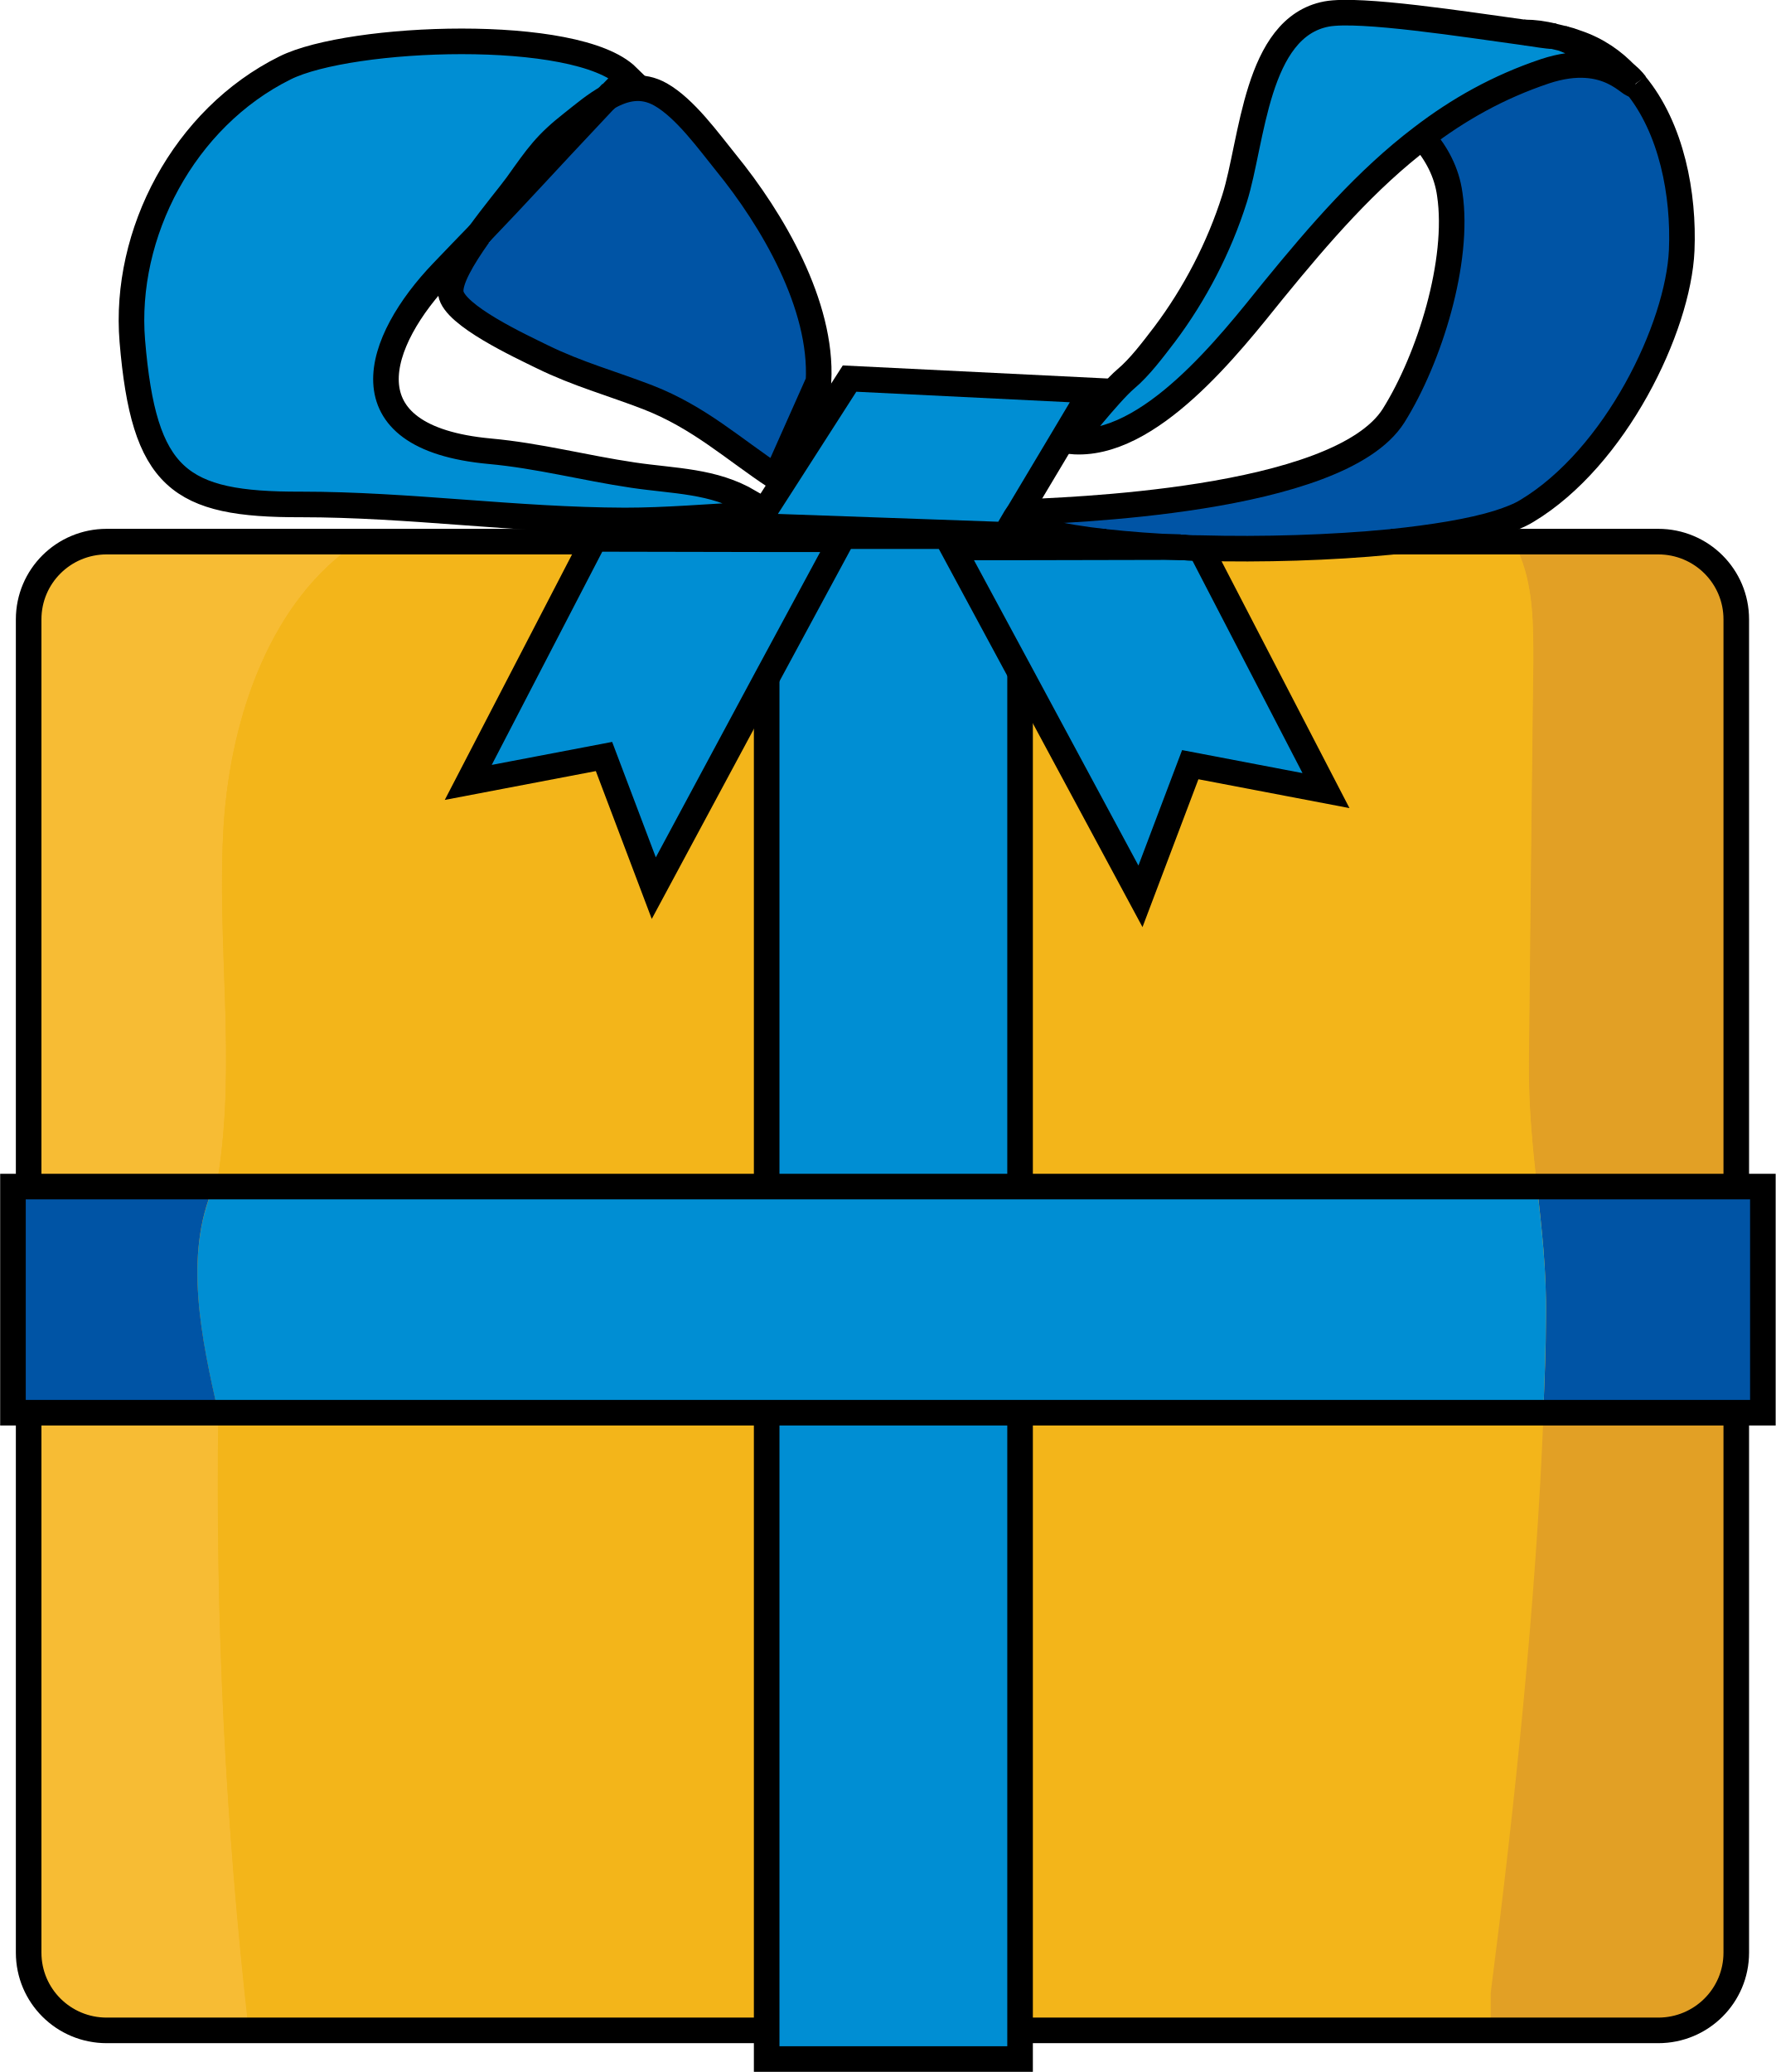
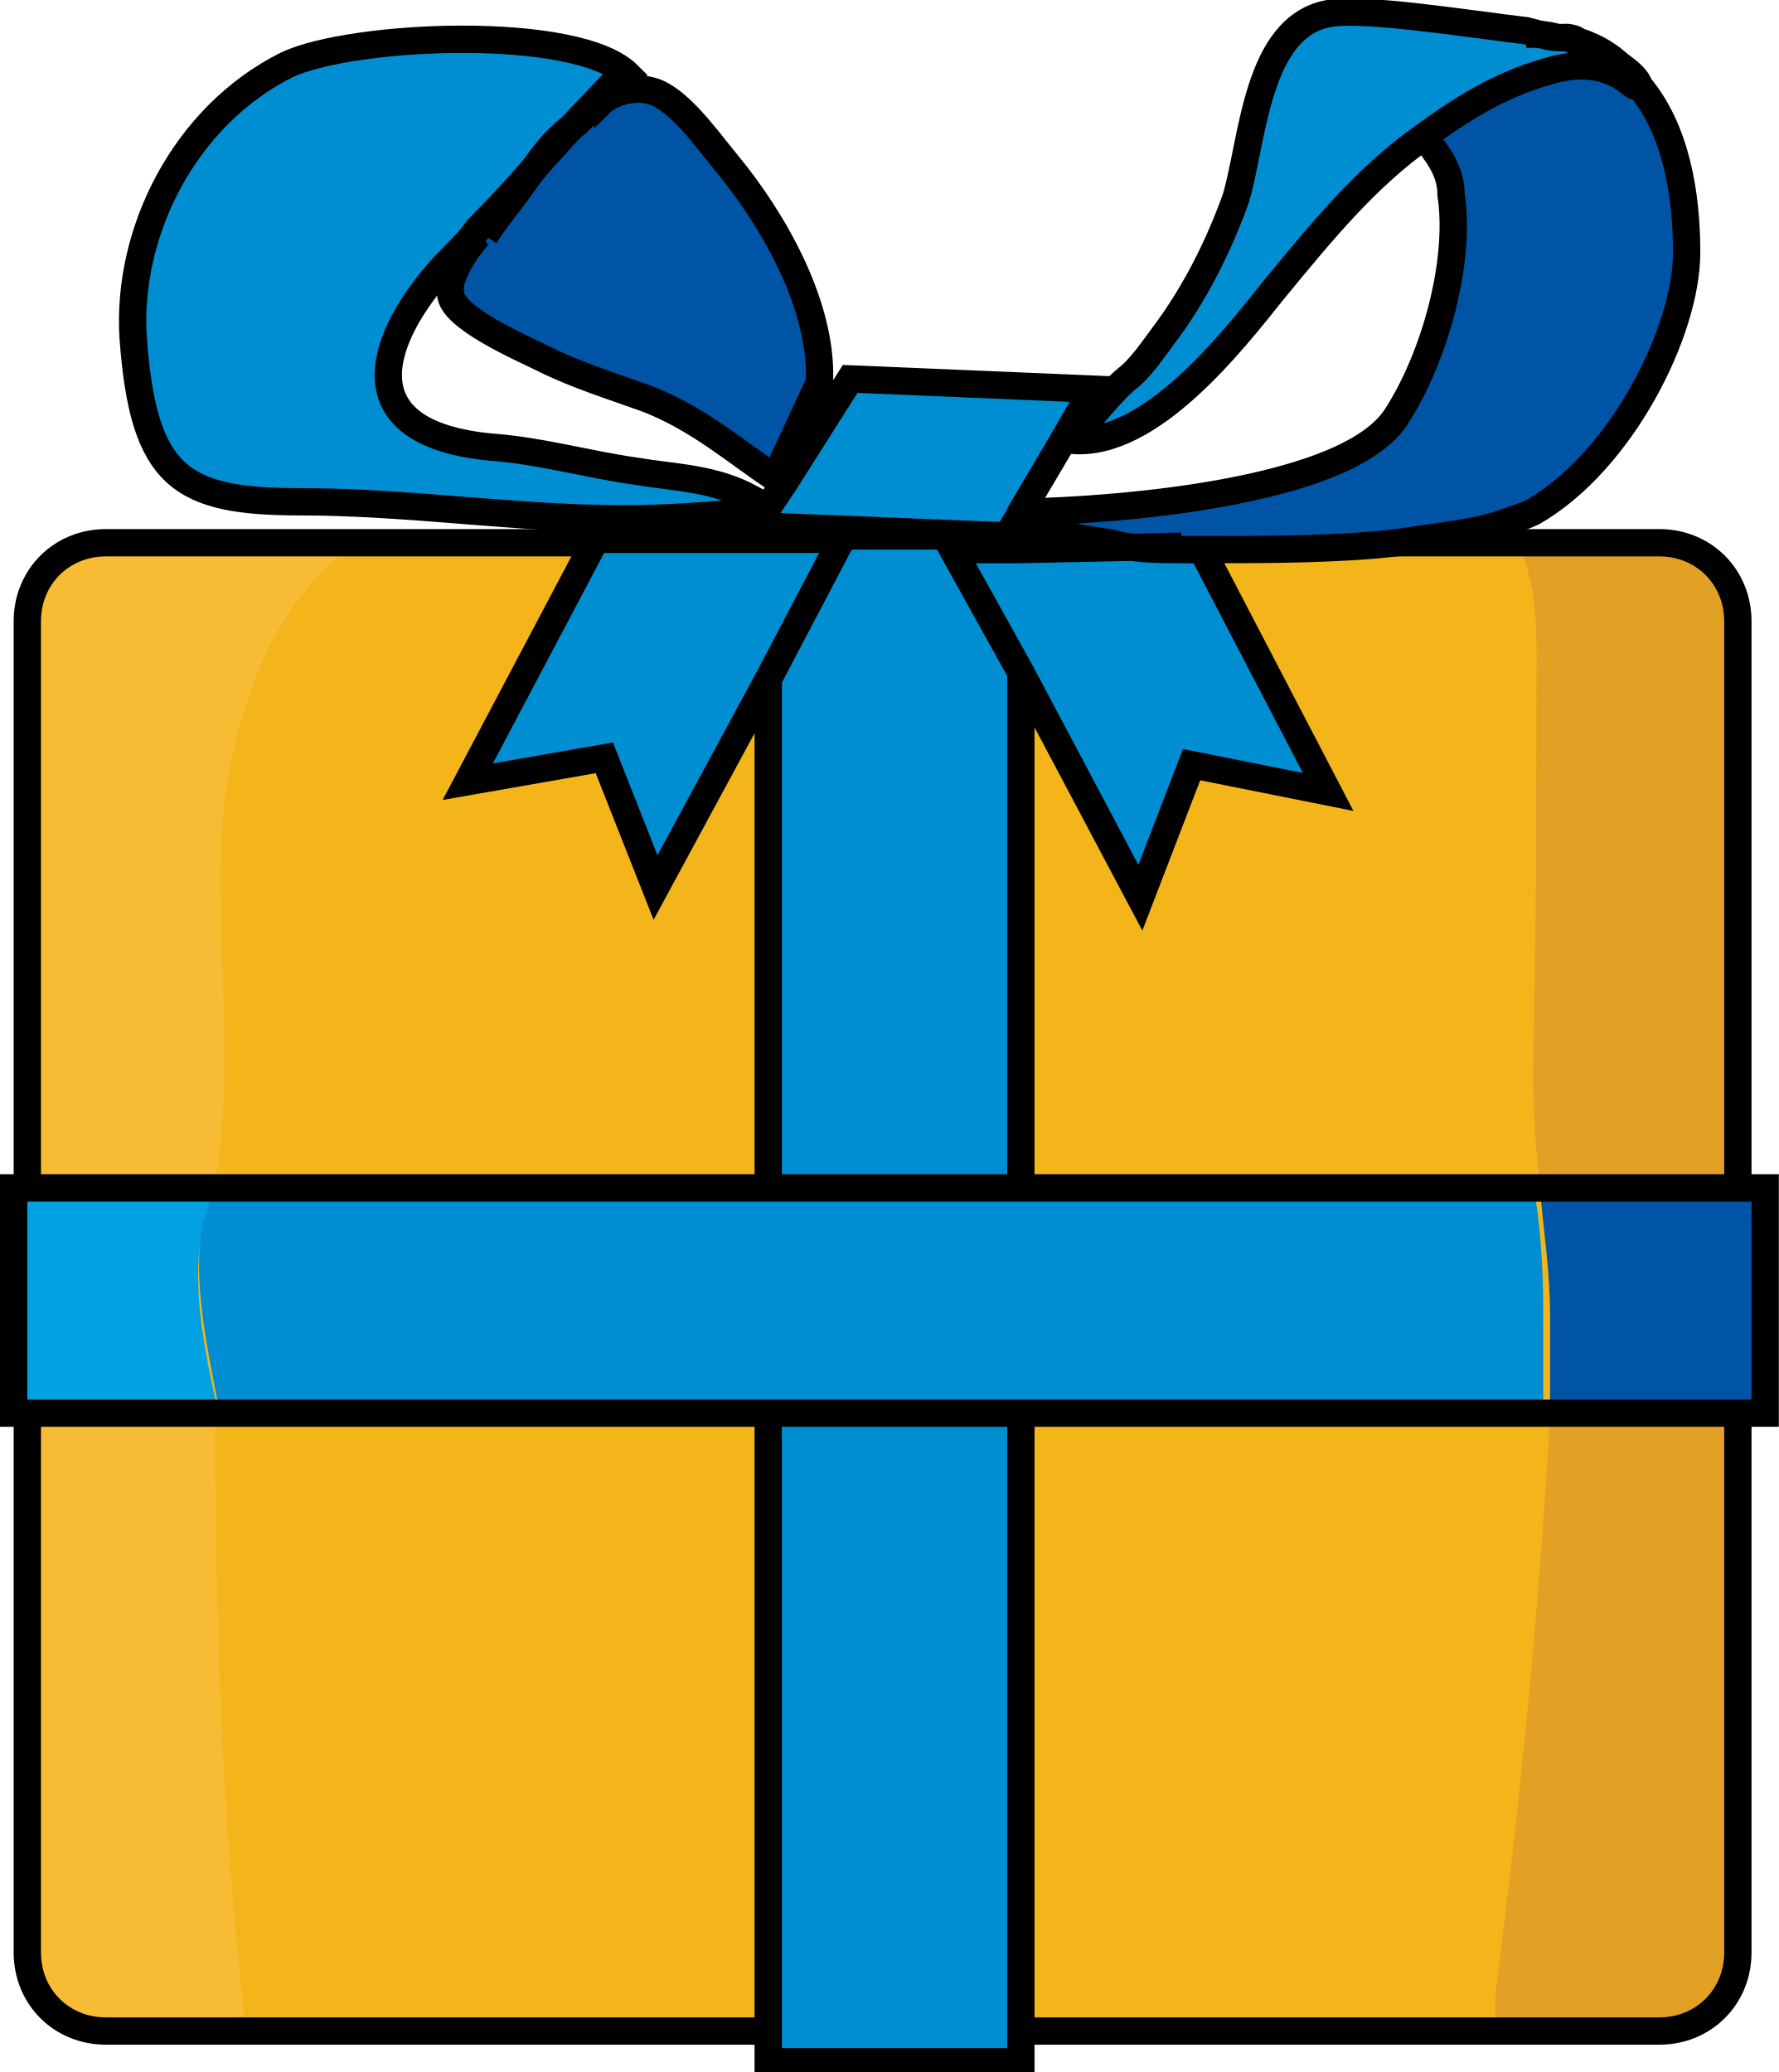
- <svg xmlns="http://www.w3.org/2000/svg" id="Layer_1" width="52.06" height="60.75" viewBox="0 0 52.06 60.75">
+ <svg xmlns="http://www.w3.org/2000/svg" id="Layer_1" width="52.1" height="60.7" viewBox="0 0 52.1 60.7">
  <defs>
-     <style>.cls-1{fill:none;stroke:#000;stroke-width:.75px;}.cls-2{fill:#f3b51a;}.cls-2,.cls-3,.cls-4,.cls-5,.cls-6{stroke-width:0px;}.cls-3{fill:#f7bc34;}.cls-4{fill:#e2a025;}.cls-5{fill:#0054a5;}.cls-6{fill:#008ed3;}</style>
+     <style>.cls-1{fill:none;stroke:#000;stroke-width:.8px;}.cls-2{fill:#f3b51a;}.cls-2,.cls-3,.cls-4,.cls-5,.cls-6,.cls-7{stroke-width:0px;}.cls-3{fill:#f7bc34;}.cls-4{fill:#e2a025;}.cls-5{fill:#00a1e0;}.cls-6{fill:#0054a5;}.cls-7{fill:#008ed3;}</style>
  </defs>
-   <path class="cls-2" d="M50.91,34.79v-16.63c0-1.26-1.02-2.28-2.29-2.28h-7.84c-1.74.17-3.76.23-5.58.18-.15,0-.31,0-.46-.02h-4.82s0-.16,0-.16v-.16h-7.42v.1h-5.06s-.04.07-.04.07H3.13c-1.27,0-2.29,1.02-2.29,2.28v16.63h-.46v6.62h.46v15.83c0,1.26,1.02,2.28,2.29,2.28h19.35v.85h7.42v-.85h18.71c1.27,0,2.29-1.02,2.29-2.28v-15.83h.78v-6.62h-.78Z" />
-   <path class="cls-2" d="M6.4,41.42c.14.03.07.02,0,0h0Z" />
-   <path class="cls-5" d="M40.78,15.88h-8.34c-1.38-.15-2.39-.39-2.66-.71l.1-.14c1.23-.06,9.36-.28,10.98-2.83,1.06-1.69,1.94-4.54,1.65-6.49-.09-.66-.39-1.2-.79-1.67,1.07-.82,2.24-1.48,3.61-1.94,1.9-.63,2.56.57,2.63.37,1.07,1.29,1.43,3.24,1.36,4.87-.1,2.27-1.94,6.08-4.54,7.64-.21.13-.49.24-.83.35-.8.25-1.92.43-3.17.56Z" />
-   <path class="cls-2" d="M29.91,59.53v-18.11h15.35c-.22,5.6-.86,11.63-1.55,17.01v1.1h-13.8Z" />
-   <path class="cls-4" d="M45.26,41.42h5.65v15.83c0,1.26-1.02,2.28-2.29,2.28h-4.91v-1.1c.69-5.38,1.33-11.41,1.55-17.01Z" />
-   <path class="cls-4" d="M50.91,34.79h-5.84c-.13-1.14-.25-2.28-.24-3.62.04-3.92.08-7.85.13-11.77,0-1.04,0-2.1-.37-3.06-.06-.16-.13-.32-.23-.46h4.26c1.27,0,2.29,1.02,2.29,2.28v16.63Z" />
-   <path class="cls-3" d="M6.26,34.79H.84v-16.63c0-1.26,1.02-2.28,2.29-2.28h7.39c-2.58,1.7-3.75,5.12-3.96,8.28-.22,3.46.38,6.95-.17,10.36-.05.09-.09.17-.13.27Z" />
-   <path class="cls-2" d="M29.91,15.88h2.53c.65.08,1.4.13,2.18.16h-4.71s0-.16,0-.16Z" />
-   <path class="cls-2" d="M33.44,26.28l1.46-3.86,3.98.76-3.69-7.12c1.83.05,3.84,0,5.58-.18h3.58c.1.14.17.3.23.46.38.96.38,2.02.37,3.06-.05,3.92-.09,7.85-.13,11.77,0,1.34.12,2.48.24,3.62h-15.17v-15.07l3.53,6.56Z" />
-   <path class="cls-5" d="M50.91,34.79h-5.84c.13,1.21.28,2.42.26,3.84,0,.91-.04,1.84-.08,2.78h6.43v-6.62h-.78Z" />
-   <path class="cls-5" d="M32.44,15.88h8.34c-1.74.17-3.76.23-5.58.18v-.02h-.58c-.78-.03-1.52-.09-2.18-.16Z" />
-   <path class="cls-2" d="M22.48,34.79H6.26c.04-.1.08-.18.13-.27.55-3.41-.05-6.9.17-10.36.21-3.16,1.38-6.58,3.96-8.28h6.88l-3.66,7.06,3.98-.76,1.46,3.86,3.31-6.15v14.91Z" />
-   <path class="cls-3" d="M.84,41.42h5.51s.03,0,.06,0c-.1,6.05.2,12.09.89,18.1H3.13c-1.27,0-2.29-1.02-2.29-2.28v-15.83Z" />
-   <path class="cls-2" d="M22.48,59.53H7.29c-.68-6.01-.98-12.06-.89-18.1.07,0,.14.02,0,0h16.08v18.11Z" />
-   <path class="cls-5" d="M45.54,1.06c-.19,0-.49-.06-.86-.11.28,0,.57.04.86.11Z" />
-   <path class="cls-5" d="M19.37,2.76c.71.41,1.4,1.37,1.91,1.99,1.37,1.69,2.83,4.19,2.72,6.42l-1.25,2.81c-1.26-.84-2.23-1.75-3.75-2.34-1.06-.41-2.06-.68-3.1-1.19-.63-.31-2.58-1.2-2.68-1.86-.06-.38.35-1.06.81-1.7l.02-.02c1.37-1.43,1.53-1.64,3.78-4.03.48-.27.99-.39,1.54-.08Z" />
-   <path class="cls-5" d="M47.71,2.21c-.44-.36-1.39-.9-1.88-1.08.13.03.26.07.39.12.6.2,1.09.54,1.48.96Z" />
-   <path class="cls-5" d="M35.18,16.04v.02c-.14,0-.3,0-.45-.02h.45Z" />
-   <path class="cls-6" d="M29.91,34.79v-15.07l3.53,6.56,1.46-3.86,3.98.76-3.69-7.12c-.15,0-.31,0-.46-.02h-4.82s0-.16,0-.16v-.16h-7.42v.1h-5.06s-.04.07-.04.07l-3.66,7.06,3.98-.76,1.46,3.86,3.31-6.15v14.91H6.26c-.88,2.01-.35,4.47.14,6.62h16.08v18.96h7.42v-18.96h15.35c.04-.94.07-1.87.08-2.78.02-1.43-.13-2.63-.26-3.84h-15.17Z" />
-   <path class="cls-6" d="M18.32,15.26c1.23,0,2.42-.11,3.66-.17.02-.12.02-.25,0-.37-1.06-.63-2.21-.61-3.42-.79-1.42-.21-2.77-.57-4.2-.7-4.33-.4-3.32-3.24-1.38-5.26.41-.43.75-.78,1.04-1.08t.02-.02c1.37-1.43,1.53-1.64,3.78-4.03.18-.18.37-.38.57-.59-1.49-1.47-8.13-1.21-10.04-.26-2.97,1.47-4.74,4.86-4.48,8.01.34,4.05,1.37,4.8,4.94,4.79,3.18,0,6.3.46,9.5.47Z" />
-   <path class="cls-5" d="M6.4,41.42c-.49-2.16-1.02-4.61-.14-6.62H.38v6.62h5.97s-.05-.02.06,0Z" />
-   <path class="cls-6" d="M6.34,41.42h.06c-.11-.02-.1-.02-.06,0Z" />
-   <path class="cls-6" d="M47.71,2.21c-.44-.36-1.39-.9-1.88-1.08-.02,0-.05-.02-.07-.02-.07-.02-.12-.04-.15-.04h-.02s-.03,0-.05,0c-.19,0-.49-.06-.86-.11-1.68-.23-4.8-.72-5.78-.54-2.08.39-2.17,3.73-2.7,5.41-.45,1.43-1.17,2.81-2.05,3.98-.33.43-.73.97-1.15,1.32-.47.4-1.59,1.82-1.59,1.82,2.29.21,4.67-2.87,5.92-4.42,1.38-1.69,2.74-3.26,4.36-4.49,1.07-.82,2.24-1.48,3.61-1.94,1.9-.63,2.56.57,2.63.37h0c0-.06-.1-.15-.24-.26Z" />
-   <polygon class="cls-6" points="29.78 15.17 29.88 15.02 31.2 12.81 32.01 11.45 24.91 11.1 22.96 14.14 22.24 15.26 22.15 15.42 29.48 15.68 29.78 15.17" />
-   <path class="cls-1" d="M40.78,15.88h7.84c1.27,0,2.29,1.02,2.29,2.28v16.63" />
-   <line class="cls-1" x1="29.91" y1="15.88" x2="32.44" y2="15.88" />
-   <path class="cls-1" d="M.84,34.79v-16.63c0-1.26,1.02-2.28,2.29-2.28h14.26" />
-   <path class="cls-1" d="M22.48,59.53H3.13c-1.27,0-2.29-1.02-2.29-2.28v-15.83" />
-   <path class="cls-1" d="M50.91,41.42v15.83c0,1.26-1.02,2.28-2.29,2.28h-18.71" />
-   <polyline class="cls-1" points="29.91 41.42 29.91 59.53 29.91 60.37 22.48 60.37 22.48 59.53 22.48 41.42" />
-   <line class="cls-1" x1="29.91" y1="19.72" x2="29.91" y2="34.79" />
-   <polyline class="cls-1" points="22.48 15.81 22.48 15.72 29.91 15.72 29.91 15.88 29.91 16.05" />
-   <line class="cls-1" x1="22.48" y1="34.79" x2="22.48" y2="19.88" />
-   <polygon class="cls-1" points="50.91 34.79 51.69 34.79 51.69 41.42 50.91 41.42 45.26 41.42 29.91 41.42 22.48 41.42 6.4 41.42 6.34 41.42 .84 41.42 .38 41.42 .38 34.79 .84 34.79 6.26 34.79 22.48 34.79 29.91 34.79 45.07 34.79 50.91 34.79" />
-   <polyline class="cls-1" points="35.19 16.06 38.88 23.18 34.9 22.42 33.44 26.28 29.91 19.72 27.93 16.05 29.91 16.05 34.62 16.04" />
-   <path class="cls-1" d="M47.95,2.47c1.07,1.29,1.43,3.24,1.36,4.87-.1,2.27-1.94,6.08-4.54,7.64-.21.13-.49.24-.83.35-.8.25-1.92.43-3.17.56-1.74.17-3.76.23-5.58.18-.15,0-.31,0-.46-.02h-.12c-.78-.03-1.52-.09-2.18-.16-1.38-.15-2.39-.39-2.66-.71" />
-   <path class="cls-1" d="M45.83,1.13c.13.03.26.07.39.12.6.2,1.09.54,1.48.96" />
-   <path class="cls-1" d="M44.69.95c.28,0,.57.04.86.11" />
-   <path class="cls-1" d="M29.88,15.02c1.23-.06,9.36-.28,10.98-2.83,1.06-1.69,1.94-4.54,1.65-6.49-.09-.66-.39-1.2-.79-1.67" />
-   <path class="cls-1" d="M47.95,2.46s-.1-.14-.24-.25c-.44-.36-1.39-.9-1.88-1.08l-.29-.07c-.19,0-.49-.06-.86-.11-1.68-.23-4.8-.72-5.78-.54-2.08.39-2.17,3.73-2.7,5.41-.45,1.43-1.17,2.81-2.05,3.98-.33.43-.73.97-1.15,1.32-.47.4-1.59,1.82-1.59,1.82,2.29.21,4.67-2.87,5.92-4.42,1.38-1.69,2.74-3.26,4.36-4.49,1.07-.82,2.24-1.48,3.61-1.94,1.9-.63,2.56.57,2.63.37" />
-   <polygon class="cls-1" points="29.78 15.17 29.48 15.68 22.15 15.42 22.24 15.26 22.96 14.14 24.91 11.1 32.01 11.45 31.2 12.81 29.88 15.02 29.78 15.17" />
-   <path class="cls-1" d="M14.03,6.9c-.46.65-.87,1.33-.81,1.7.1.65,2.05,1.55,2.68,1.86,1.04.51,2.04.78,3.1,1.19,1.51.59,2.48,1.5,3.75,2.34l1.25-2.81c.12-2.23-1.35-4.74-2.72-6.42-.51-.63-1.19-1.58-1.91-1.99-.55-.31-1.06-.19-1.54.08-.37.2-.71.49-1.04.75-.79.62-1.01.95-1.63,1.82-.21.29-.69.86-1.12,1.46" />
-   <path class="cls-1" d="M17.83,2.84c.18-.18.37-.38.57-.59-1.49-1.47-8.13-1.21-10.04-.26-2.97,1.47-4.74,4.86-4.48,8.01.34,4.05,1.37,4.8,4.94,4.79,3.18,0,6.3.46,9.5.47,1.23,0,2.42-.11,3.66-.17.02-.12.02-.25,0-.37-1.06-.63-2.21-.61-3.42-.79-1.42-.21-2.77-.57-4.2-.7-4.33-.4-3.32-3.24-1.38-5.26.41-.43.75-.78,1.04-1.08l.02-.02c1.37-1.43,1.53-1.64,3.78-4.03Z" />
-   <polygon class="cls-1" points="17.39 15.88 13.73 22.94 17.71 22.18 19.17 26.04 22.48 19.88 24.64 15.88 24.68 15.81 22.48 15.81 17.43 15.8 17.39 15.88" />
+   <path class="cls-2" d="M50.9,34.8v-16.6c0-1.3-1-2.3-2.3-2.3h-7.8c-1.7.2-3.8.2-5.6.2-.2,0-.3,0-.5,0h-4.8s0-.2,0-.2v-.2h-7.4c0,0-5.1,0-5.1,0h0q0,0,0,0H3.1c-1.3,0-2.3,1-2.3,2.3v16.6h-.5v6.6h.5v15.8c0,1.3,1,2.3,2.3,2.3h19.4v.8h7.4v-.8h18.7c1.3,0,2.3-1,2.3-2.3v-15.8h.8v-6.6h-.8Z" />
+   <path class="cls-2" d="M6.4,41.4c.1,0,0,0,0,0h0Z" />
+   <path class="cls-6" d="M40.8,15.9h-8.3c-1.4-.2-2.4-.4-2.7-.7h0c1.2-.2,9.4-.4,11-3,1.1-1.7,1.9-4.5,1.6-6.5,0-.7-.4-1.2-.8-1.7,1.1-.8,2.2-1.5,3.6-1.9,1.9-.6,2.6.6,2.6.4,1.1,1.3,1.4,3.2,1.4,4.9,0,2.3-1.9,6.1-4.5,7.6-.2.1-.5.2-.8.3-.8.3-1.9.4-3.2.6Z" />
+   <path class="cls-2" d="M29.9,59.5v-18.1h15.3c-.2,5.6-.9,11.6-1.6,17v1.1h-13.8Z" />
+   <path class="cls-4" d="M45.3,41.4h5.7v15.8c0,1.3-1,2.3-2.3,2.3h-4.9v-1.1c.7-5.4,1.3-11.4,1.6-17Z" />
+   <path class="cls-4" d="M50.9,34.8h-5.8c-.1-1.1-.3-2.3-.2-3.6,0-3.9,0-7.8.1-11.8,0-1,0-2.1-.4-3.1,0-.2-.1-.3-.2-.5h4.3c1.3,0,2.3,1,2.3,2.3v16.6Z" />
+   <path class="cls-3" d="M6.3,34.8H.8v-16.6c0-1.3,1-2.3,2.3-2.3h7.4c-2.6,1.7-3.7,5.1-4,8.3-.2,3.5.4,7-.2,10.4,0,0,0,.2-.1.3Z" />
+   <path class="cls-2" d="M29.9,15.9h2.5c.7,0,1.4.1,2.2.2h-4.7s0-.2,0-.2Z" />
+   <path class="cls-2" d="M33.4,26.3l1.5-3.9,4,.8-3.7-7.1c1.8,0,3.8,0,5.6-.2h3.6c0,.1.2.3.2.5.4,1,.4,2,.4,3.1,0,3.9,0,7.8-.1,11.8,0,1.3.1,2.5.2,3.6h-15.2v-15.1l3.5,6.6Z" />
+   <path class="cls-6" d="M50.9,34.8h-5.8c.1,1.2.3,2.4.3,3.8,0,.9,0,1.8,0,2.8h6.4v-6.6h-.8Z" />
+   <path class="cls-6" d="M32.4,15.9h8.3c-1.7.2-3.8.2-5.6.2h0s-.5,0-.5,0h-.1c-.8,0-1.5,0-2.2-.2Z" />
+   <path class="cls-2" d="M22.5,34.8H6.3c0,0,0-.2.1-.3.5-3.4,0-6.9.2-10.4.2-3.2,1.4-6.6,4-8.3h6.9l-3.7,7.1,4-.8,1.5,3.9,3.3-6.2v14.9Z" />
+   <path class="cls-3" d="M.8,41.4h5.5s0,0,0,0c0,6,.2,12.1.9,18.1H3.1c-1.3,0-2.3-1-2.3-2.3v-15.8Z" />
+   <path class="cls-2" d="M22.5,59.5H7.3c-.7-6-1-12.1-.9-18.1,0,0,.1,0,0,0h16.1v18.1Z" />
+   <path class="cls-6" d="M45.5,1.1c-.2,0-.5,0-.9-.1.3,0,.6,0,.9.1Z" />
+   <path class="cls-6" d="M19.4,2.8c.7.4,1.4,1.4,1.9,2,1.4,1.7,2.8,4.2,2.7,6.4l-1.3,2.8c-1.3-.8-2.2-1.8-3.7-2.3-1.1-.4-2.1-.7-3.1-1.2-.6-.3-2.6-1.2-2.7-1.9,0-.4.3-1.1.8-1.7h0c1.4-1.4,1.5-1.7,3.8-4.1.5-.3,1-.4,1.5,0Z" />
+   <path class="cls-6" d="M47.7,2.2c-.4-.4-1.4-.9-1.9-1.1.1,0,.3,0,.4.1.6.2,1.1.5,1.5,1Z" />
+   <path class="cls-6" d="M35.2,16h0c-.2,0-.3,0-.5,0h.5Z" />
+   <path class="cls-7" d="M29.9,34.8v-15.1l3.5,6.6,1.5-3.9,4,.8-3.7-7.1c-.2,0-.3,0-.5,0h-4.8s0-.2,0-.2v-.2h-7.4c0,0-5.1,0-5.1,0h0c0,0-3.7,7.1-3.7,7.1l4-.8,1.5,3.9,3.3-6.2v14.9H6.3c-.9,2-.3,4.5.1,6.6h16.1v19h7.4v-19h15.3c0-.9,0-1.9,0-2.8,0-1.4-.1-2.6-.3-3.8h-15.2Z" />
+   <path class="cls-7" d="M18.3,15.3c1.2,0,2.4-.1,3.7-.2,0-.1,0-.3,0-.4-1.1-.6-2.2-.6-3.4-.8-1.4-.2-2.8-.6-4.2-.7-4.3-.4-3.3-3.2-1.4-5.3.4-.4.8-.8,1-1.1t0,0c1.4-1.4,1.5-1.6,3.8-4,.2-.2.4-.4.6-.6-1.5-1.5-8.1-1.2-10-.3-3,1.5-4.7,4.9-4.5,8,.3,4.1,1.4,4.8,4.9,4.8,3.2,0,6.3.5,9.5.5Z" />
+   <path class="cls-5" d="M6.4,41.4c-.5-2.2-1-4.6-.1-6.6H.4v6.6h6s0,0,0,0Z" />
+   <path class="cls-7" d="M6.3,41.4h0c-.1,0,0,0,0,0Z" />
+   <path class="cls-7" d="M47.7,2.2c-.4-.4-1.4-.9-1.9-1.1,0,0,0,0,0,0,0,0-.1,0-.2,0h0s0,0,0,0c-.2,0-.5,0-.9-.1-1.7-.2-4.8-.7-5.8-.5-2.1.4-2.2,3.7-2.7,5.4-.5,1.4-1.2,2.8-2.1,4-.3.4-.7,1-1.1,1.3-.5.4-1.6,1.8-1.6,1.8,2.3.2,4.7-2.9,5.9-4.4,1.4-1.7,2.7-3.3,4.4-4.5,1.1-.8,2.2-1.5,3.6-1.9,1.9-.6,2.6.6,2.6.4h0c0,0,0-.2-.2-.3Z" />
+   <polygon class="cls-7" points="29.8 15.2 29.9 15 31.2 12.8 32 11.4 24.9 11.1 23 14.1 22.2 15.3 22.1 15.4 29.5 15.7 29.8 15.2" />
+   <path class="cls-1" d="M40.8,15.9h7.8c1.3,0,2.3,1,2.3,2.3v16.6" />
+   <line class="cls-1" x1="29.9" y1="15.9" x2="32.4" y2="15.9" />
+   <path class="cls-1" d="M.8,34.8v-16.6c0-1.3,1-2.3,2.3-2.3h14.3" />
+   <path class="cls-1" d="M22.5,59.5H3.1c-1.3,0-2.3-1-2.3-2.3v-15.8" />
+   <path class="cls-1" d="M50.9,41.4v15.8c0,1.3-1,2.3-2.3,2.3h-18.7" />
+   <polyline class="cls-1" points="29.9 41.4 29.9 59.5 29.9 60.4 22.5 60.4 22.5 59.5 22.5 41.4" />
+   <line class="cls-1" x1="29.9" y1="19.7" x2="29.9" y2="34.8" />
+   <polyline class="cls-1" points="22.5 15.8 22.5 15.7 29.9 15.7 29.9 15.9 29.9 16.1" />
+   <line class="cls-1" x1="22.5" y1="34.8" x2="22.5" y2="19.9" />
+   <polygon class="cls-1" points="50.9 34.8 51.7 34.8 51.7 41.4 50.9 41.4 45.3 41.4 29.9 41.4 22.5 41.4 6.4 41.4 6.3 41.4 .8 41.4 .4 41.4 .4 34.8 .8 34.8 6.3 34.8 22.5 34.8 29.9 34.8 45.1 34.8 50.9 34.8" />
+   <polyline class="cls-1" points="35.2 16.1 38.9 23.2 34.9 22.4 33.4 26.3 29.9 19.7 27.9 16.1 29.9 16.1 34.6 16" />
+   <path class="cls-1" d="M48,2.5c1.1,1.3,1.4,3.2,1.4,4.9,0,2.3-1.9,6.1-4.5,7.6-.2.1-.5.2-.8.3-.8.3-1.9.4-3.2.6-1.7.2-3.8.2-5.6.2-.2,0-.3,0-.5,0h-.1c-.8,0-1.5,0-2.2-.2-1.4-.2-2.4-.4-2.7-.7" />
+   <path class="cls-1" d="M45.8,1.1c.1,0,.3,0,.4.1.6.2,1.1.5,1.5,1" />
+   <path class="cls-1" d="M44.7,1c.3,0,.6,0,.9.1" />
+   <path class="cls-1" d="M29.9,15c1.2,0,9.4-.3,11-2.8,1.1-1.7,1.9-4.5,1.6-6.5,0-.7-.4-1.2-.8-1.7" />
+   <path class="cls-1" d="M48,2.5s0-.1-.2-.3c-.4-.4-1.4-.9-1.9-1.1h-.3c-.2,0-.5-.1-.9-.2-1.7-.2-4.8-.7-5.8-.5-2.1.4-2.2,3.7-2.7,5.4-.5,1.4-1.2,2.8-2.1,4-.3.4-.7,1-1.1,1.3-.5.4-1.6,1.8-1.6,1.8,2.3.2,4.7-2.9,5.9-4.4,1.4-1.7,2.7-3.3,4.4-4.5,1.1-.8,2.2-1.5,3.6-1.9,1.9-.6,2.6.6,2.6.4" />
+   <polygon class="cls-1" points="29.8 15.2 29.5 15.7 22.1 15.4 22.2 15.3 23 14.1 24.9 11.1 32 11.4 31.2 12.8 29.9 15 29.8 15.2" />
+   <path class="cls-1" d="M14,6.9c-.5.6-.9,1.3-.8,1.7,0,.7,2.1,1.6,2.7,1.9,1,.5,2,.8,3.1,1.2,1.5.6,2.5,1.5,3.7,2.3l1.3-2.8c.1-2.2-1.3-4.7-2.7-6.4-.5-.6-1.2-1.6-1.9-2-.5-.3-1.1-.2-1.5,0-.4.2-.7.5-1,.8-.8.6-1,1-1.6,1.8-.2.3-.7.9-1.1,1.5" />
+   <path class="cls-1" d="M17.8,2.8c.2-.2.4-.4.6-.6-1.5-1.5-8.1-1.2-10-.3-3,1.5-4.7,4.9-4.5,8,.3,4.1,1.4,4.8,4.9,4.8,3.2,0,6.3.5,9.5.5,1.2,0,2.4-.1,3.7-.2,0-.1,0-.3,0-.4-1.1-.6-2.2-.6-3.4-.8-1.4-.2-2.8-.6-4.2-.7-4.3-.4-3.3-3.2-1.4-5.3.4-.4.8-.8,1-1.1h0c1.4-1.4,1.5-1.7,3.8-4.1Z" />
+   <polygon class="cls-1" points="17.4 15.9 13.7 22.9 17.7 22.2 19.2 26 22.5 19.9 24.6 15.9 24.7 15.8 22.5 15.8 17.4 15.8 17.4 15.9" />
</svg>
